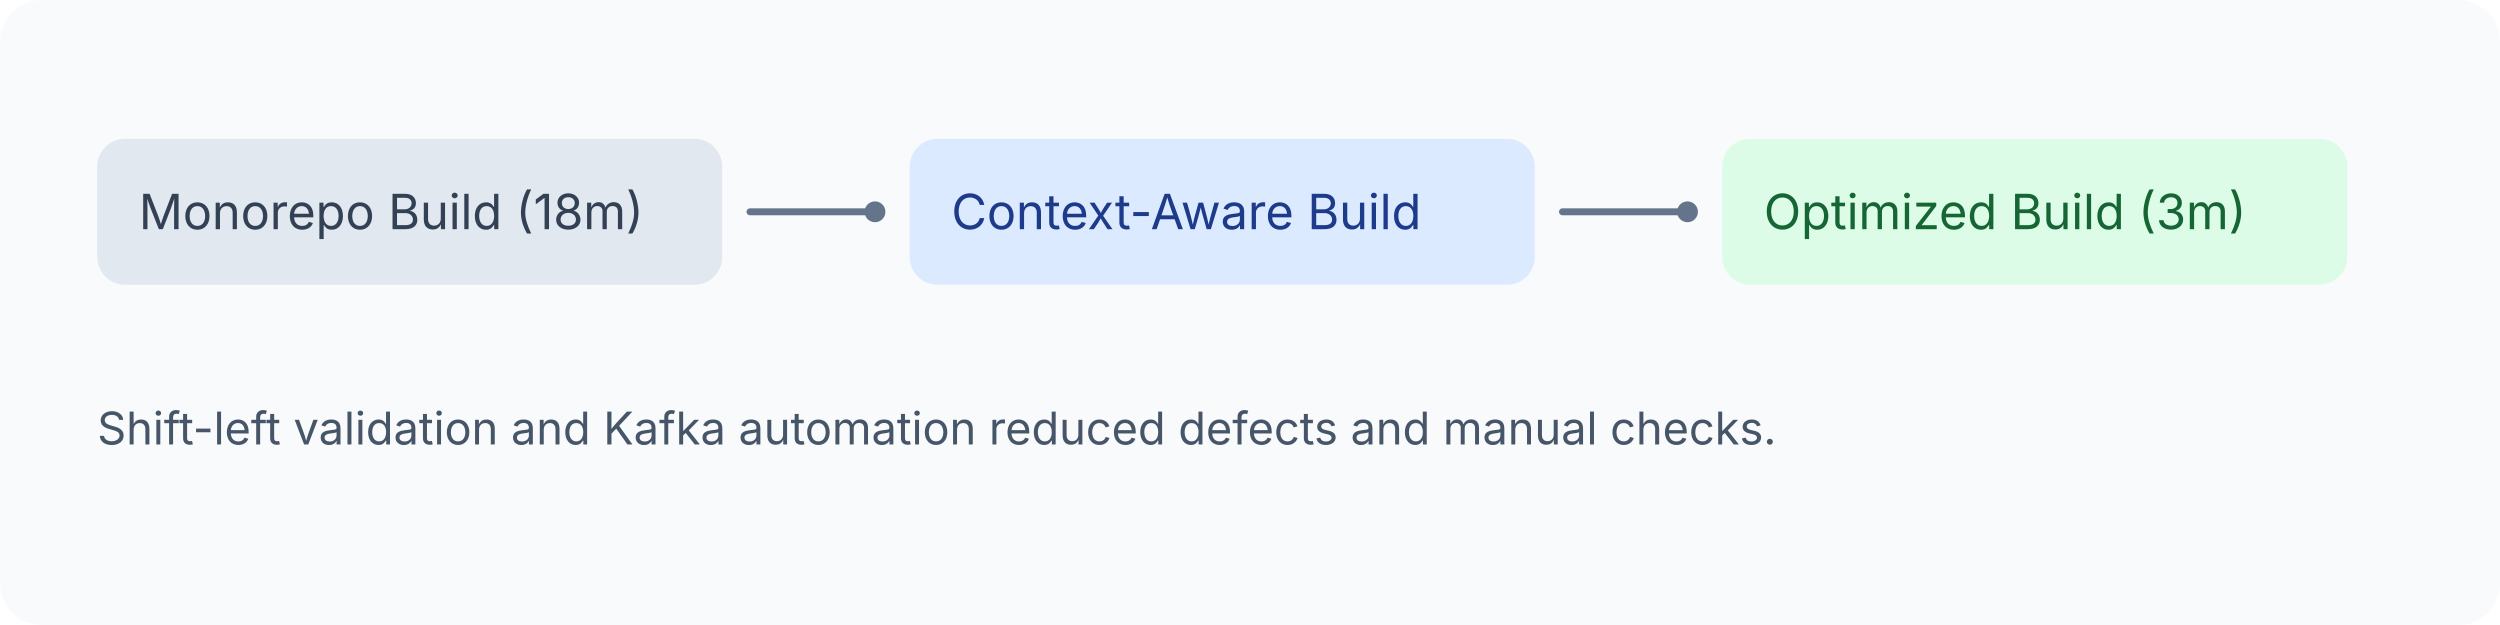
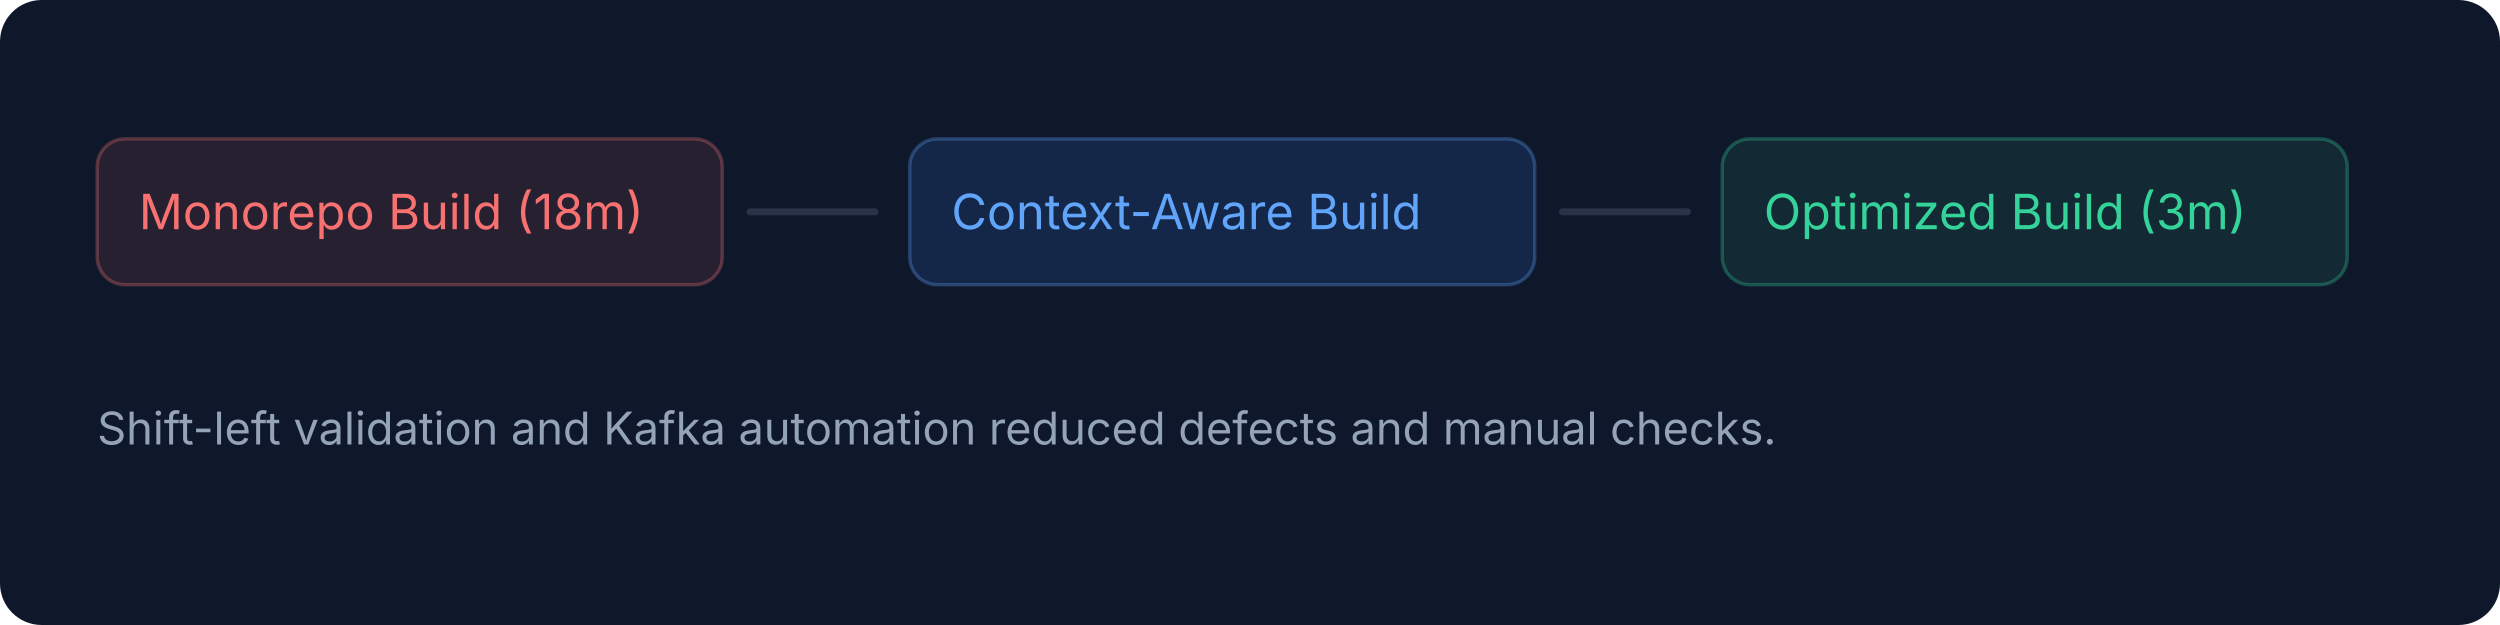
<svg xmlns="http://www.w3.org/2000/svg" width="720" height="180" viewBox="0 0 720 180" fill="none">
-   <rect width="720" height="180" rx="12" fill="#F8FAFC" />
-   <rect x="28" y="40" width="180" height="42" rx="8" fill="#E2E8F0" />
-   <text x="40" y="66" fill="#334155" font-family="Inter, Arial" font-size="14">Monorepo Build (18m)</text>
-   <rect x="262" y="40" width="180" height="42" rx="8" fill="#DBEAFE" />
-   <text x="274" y="66" fill="#1E3A8A" font-family="Inter, Arial" font-size="14">Context-Aware Build</text>
-   <rect x="496" y="40" width="180" height="42" rx="8" fill="#DCFCE7" />
-   <text x="508" y="66" fill="#166534" font-family="Inter, Arial" font-size="14">Optimized Build (3m)</text>
-   <path d="M216 61h36" stroke="#64748B" stroke-width="2" stroke-linecap="round" />
-   <path d="M450 61h36" stroke="#64748B" stroke-width="2" stroke-linecap="round" />
-   <circle cx="252" cy="61" r="3" fill="#64748B" />
-   <circle cx="486" cy="61" r="3" fill="#64748B" />
-   <text x="28" y="128" fill="#475569" font-family="Inter, Arial" font-size="13">Shift-left validation and Kafka automation reduced defects and manual checks.</text>
+   <rect width="720" height="180" rx="12" fill="#0F172A" />
+   <rect x="28" y="40" width="180" height="42" rx="8" fill="rgba(248,113,113,0.1)" stroke="rgba(248,113,113,0.3)" />
+   <text x="40" y="66" fill="#F87171" font-family="Inter, Arial" font-size="14">Monorepo Build (18m)</text>
+   <rect x="262" y="40" width="180" height="42" rx="8" fill="rgba(59,130,246,0.15)" stroke="rgba(96,165,250,0.3)" />
+   <text x="274" y="66" fill="#60A5FA" font-family="Inter, Arial" font-size="14">Context-Aware Build</text>
+   <rect x="496" y="40" width="180" height="42" rx="8" fill="rgba(52,211,153,0.1)" stroke="rgba(52,211,153,0.3)" />
+   <text x="508" y="66" fill="#34D399" font-family="Inter, Arial" font-size="14">Optimized Build (3m)</text>
+   <path d="M216 61h36" stroke="rgba(148,163,184,0.2)" stroke-width="2" stroke-linecap="round" />
+   <path d="M450 61h36" stroke="rgba(148,163,184,0.2)" stroke-width="2" stroke-linecap="round" />
+   <text x="28" y="128" fill="#94A3B8" font-family="Inter, Arial" font-size="13">Shift-left validation and Kafka automation reduced defects and manual checks.</text>
</svg>
